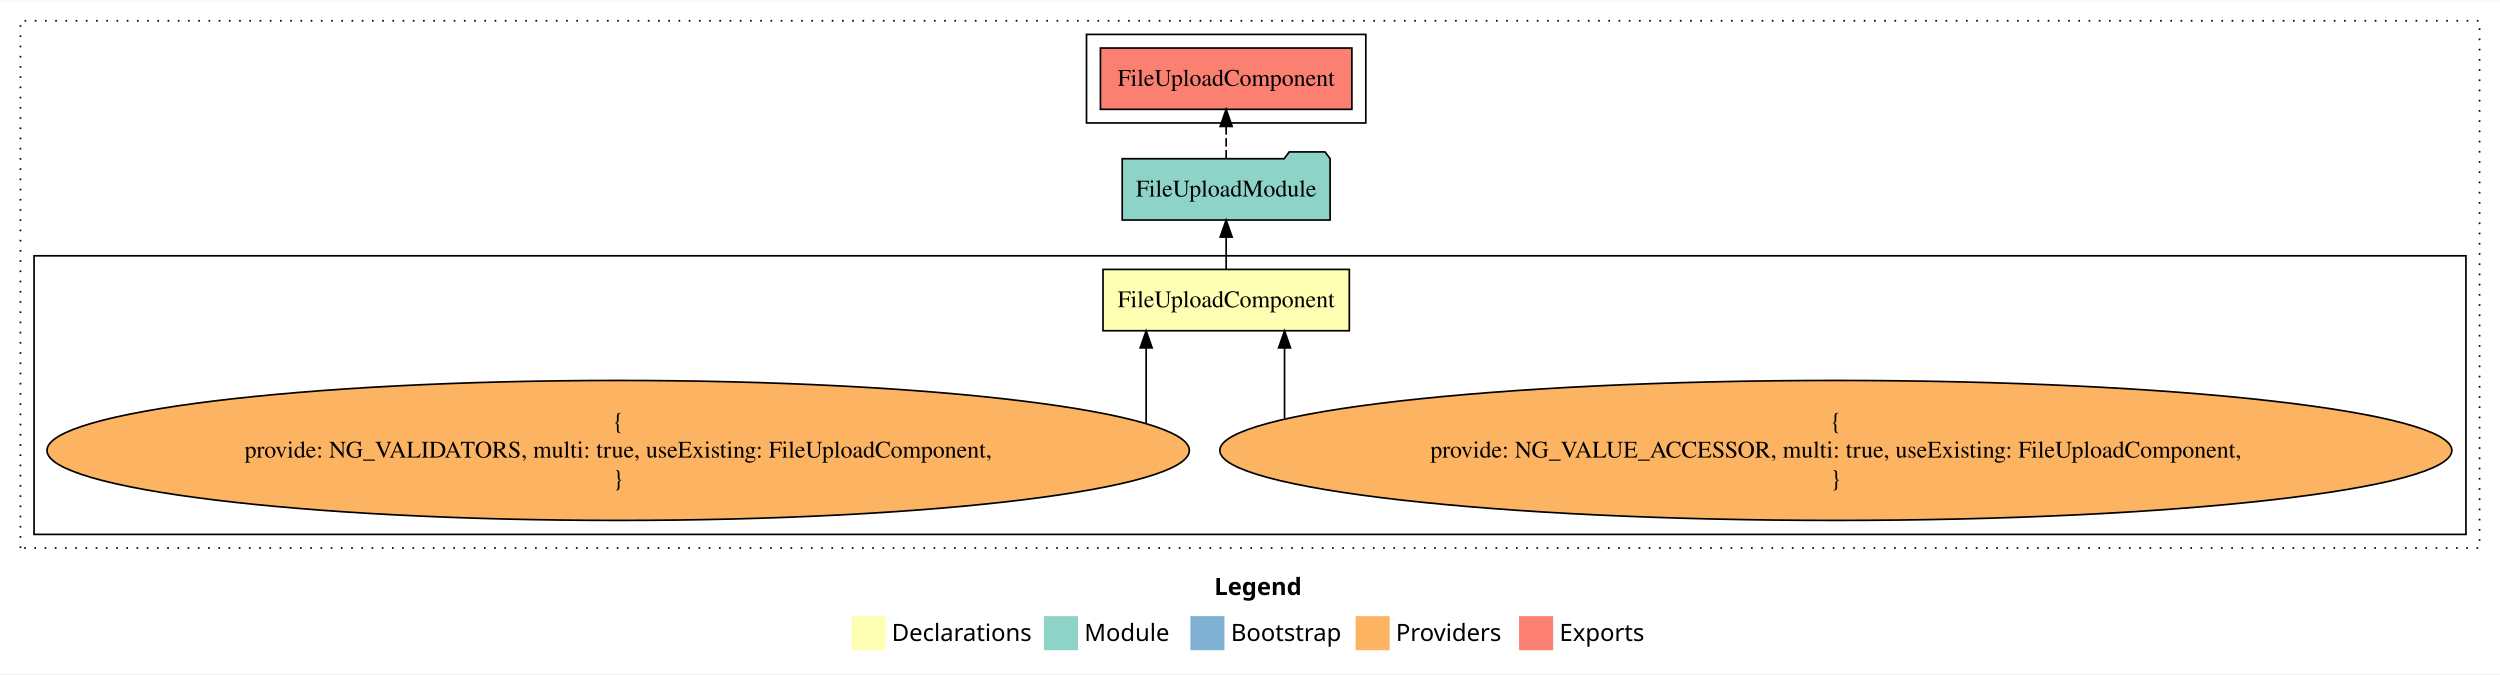
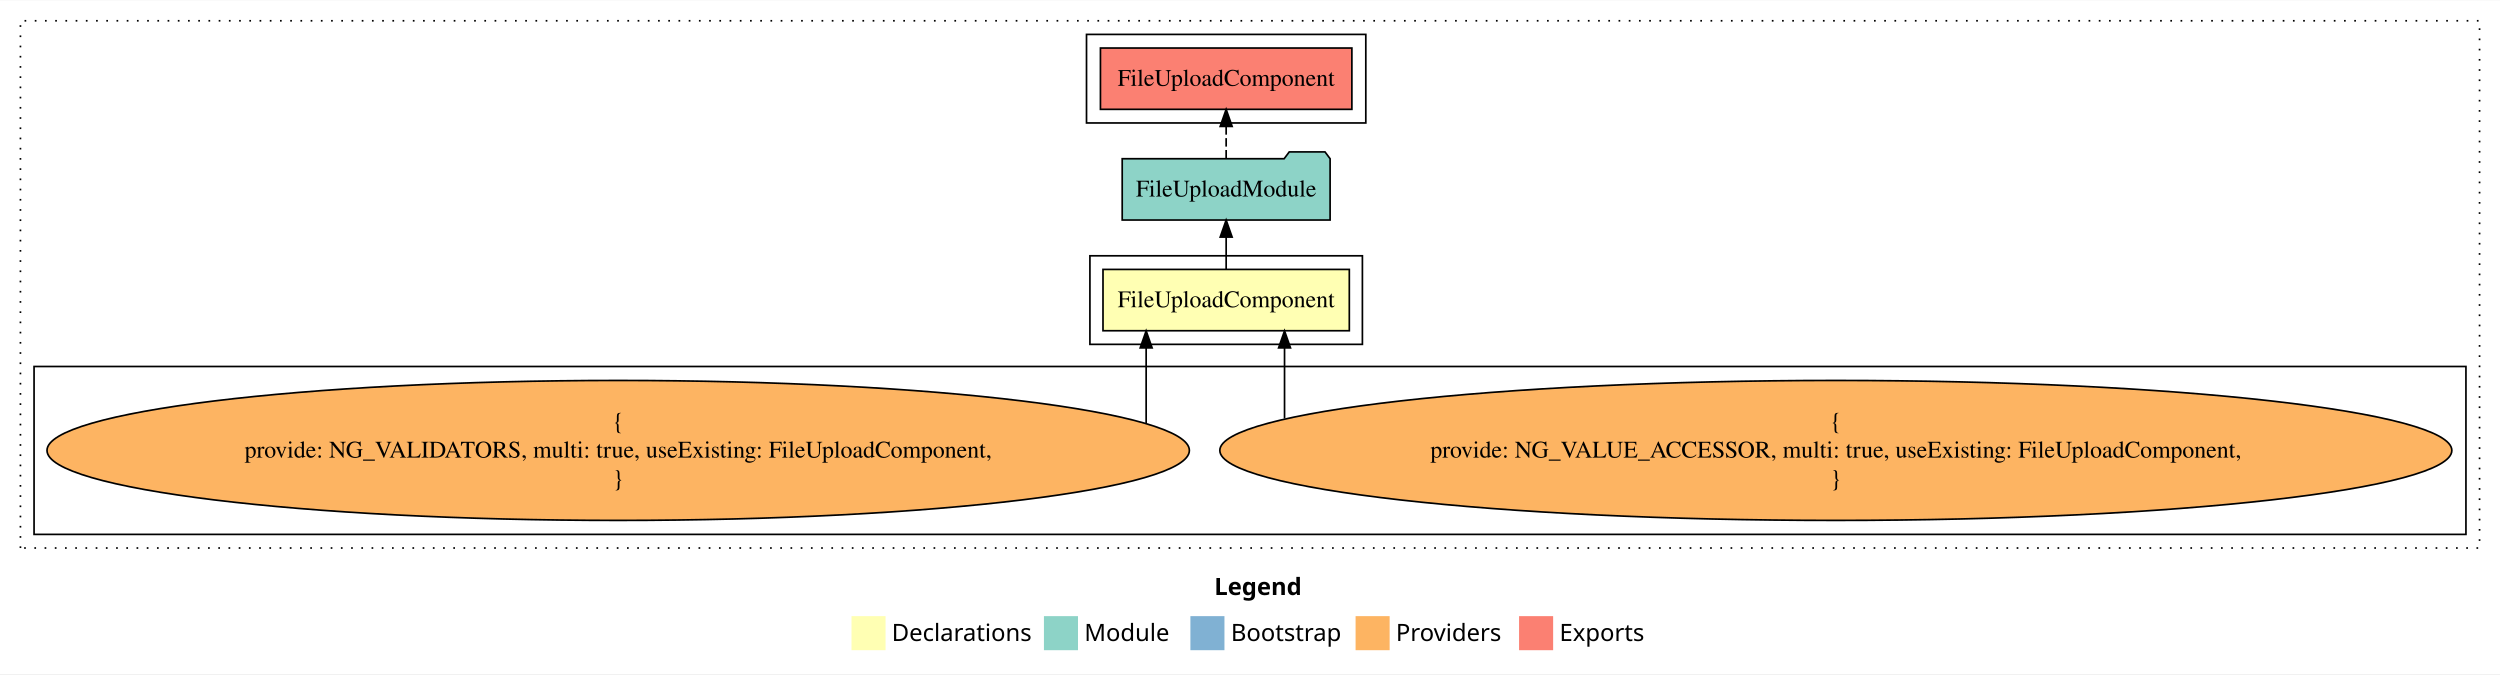
<svg xmlns="http://www.w3.org/2000/svg" width="1468pt" height="396pt" viewBox="0.00 0.00 1468.00 395.59">
  <g id="graph0" class="graph" transform="scale(1 1) rotate(0) translate(4 391.59)">
    <polygon fill="white" stroke="transparent" points="-4,4 -4,-391.59 1464,-391.59 1464,4 -4,4" />
    <text text-anchor="start" x="709.01" y="-42.4" font-family="Times-12" font-weight="bold" font-size="14.00">Legend</text>
    <polygon fill="#ffffb3" stroke="transparent" points="496,-10 496,-30 516,-30 516,-10 496,-10" />
    <text text-anchor="start" x="519.63" y="-15.4" font-family="Times-12" font-size="14.00">  Declarations</text>
    <polygon fill="#8dd3c7" stroke="transparent" points="609,-10 609,-30 629,-30 629,-10 609,-10" />
    <text text-anchor="start" x="632.73" y="-15.4" font-family="Times-12" font-size="14.00">  Module</text>
    <polygon fill="#80b1d3" stroke="transparent" points="695,-10 695,-30 715,-30 715,-10 695,-10" />
    <text text-anchor="start" x="718.78" y="-15.4" font-family="Times-12" font-size="14.00">  Bootstrap</text>
    <polygon fill="#fdb462" stroke="transparent" points="792,-10 792,-30 812,-30 812,-10 792,-10" />
    <text text-anchor="start" x="815.67" y="-15.4" font-family="Times-12" font-size="14.00">  Providers</text>
    <polygon fill="#fb8072" stroke="transparent" points="888,-10 888,-30 908,-30 908,-10 888,-10" />
    <text text-anchor="start" x="911.73" y="-15.4" font-family="Times-12" font-size="14.00">  Exports</text>
    <g id="clust1" class="cluster">
      <polygon fill="none" stroke="black" stroke-dasharray="1,5" points="8,-70 8,-379.59 1452,-379.59 1452,-70 8,-70" />
    </g>
    <g id="clust5" class="cluster">
      <polygon fill="none" stroke="black" points="634,-319.59 634,-371.59 798,-371.59 798,-319.59 634,-319.59" />
    </g>
+     <g id="clust2" class="cluster">
+       <polygon fill="none" stroke="black" points="636,-189.59 636,-241.59 796,-241.59 796,-189.59 636,-189.59" />
+     </g>
    <g id="clust3" class="cluster">
-       <polygon fill="none" stroke="black" points="16,-78 16,-241.59 1444,-241.59 1444,-78 16,-78" />
+       <polygon fill="none" stroke="black" points="16,-78 16,-176.59 1444,-176.59 1444,-78 16,-78" />
    </g>
    <g id="node1" class="node">
      <polygon fill="#ffffb3" stroke="black" points="788.32,-233.59 643.68,-233.59 643.68,-197.59 788.32,-197.59 788.32,-233.59" />
      <text text-anchor="middle" x="716" y="-211.39" font-family="Times,serif" font-size="14.00">FileUploadComponent</text>
    </g>
    <g id="node2" class="node">
      <polygon fill="#8dd3c7" stroke="black" points="777.04,-298.59 774.04,-302.59 753.04,-302.59 750.04,-298.59 654.96,-298.59 654.96,-262.59 777.04,-262.59 777.04,-298.59" />
      <text text-anchor="middle" x="716" y="-276.39" font-family="Times,serif" font-size="14.00">FileUploadModule</text>
    </g>
    <g id="edge1" class="edge">
      <path fill="none" stroke="black" d="M716,-233.7C716,-233.7 716,-252.58 716,-252.58" />
      <polygon fill="black" stroke="black" points="712.5,-252.58 716,-262.58 719.5,-252.58 712.5,-252.58" />
    </g>
    <g id="node5" class="node">
      <polygon fill="#fb8072" stroke="black" points="789.82,-363.59 642.18,-363.59 642.18,-327.59 789.82,-327.59 789.82,-363.59" />
      <text text-anchor="middle" x="716" y="-341.39" font-family="Times,serif" font-size="14.00">FileUploadComponent </text>
    </g>
    <g id="edge4" class="edge">
      <path fill="none" stroke="black" stroke-dasharray="5,2" d="M716,-298.7C716,-298.7 716,-317.58 716,-317.58" />
      <polygon fill="black" stroke="black" points="712.5,-317.58 716,-327.58 719.5,-317.58 712.5,-317.58" />
    </g>
    <g id="node3" class="node">
      <ellipse fill="#fdb462" stroke="black" cx="1074" cy="-127.3" rx="361.72" ry="41.09" />
      <text text-anchor="middle" x="1074" y="-139.9" font-family="Times,serif" font-size="14.00">{</text>
      <text text-anchor="middle" x="1074" y="-123.1" font-family="Times,serif" font-size="14.00">    provide: NG_VALUE_ACCESSOR, multi: true, useExisting: FileUploadComponent,</text>
      <text text-anchor="middle" x="1074" y="-106.3" font-family="Times,serif" font-size="14.00">}</text>
    </g>
    <g id="edge2" class="edge">
      <path fill="none" stroke="black" d="M750.28,-146.02C750.28,-146.02 750.28,-187.5 750.28,-187.5" />
      <polygon fill="black" stroke="black" points="746.78,-187.5 750.28,-197.5 753.78,-187.5 746.78,-187.5" />
    </g>
    <g id="node4" class="node">
      <ellipse fill="#fdb462" stroke="black" cx="359" cy="-127.3" rx="335.4" ry="41.09" />
      <text text-anchor="middle" x="359" y="-139.9" font-family="Times,serif" font-size="14.00">{</text>
      <text text-anchor="middle" x="359" y="-123.1" font-family="Times,serif" font-size="14.00">    provide: NG_VALIDATORS, multi: true, useExisting: FileUploadComponent,</text>
      <text text-anchor="middle" x="359" y="-106.3" font-family="Times,serif" font-size="14.00">}</text>
    </g>
    <g id="edge3" class="edge">
      <path fill="none" stroke="black" d="M669.02,-143.08C669.02,-143.08 669.02,-187.51 669.02,-187.51" />
      <polygon fill="black" stroke="black" points="665.52,-187.51 669.02,-197.51 672.52,-187.51 665.52,-187.51" />
    </g>
  </g>
</svg>
